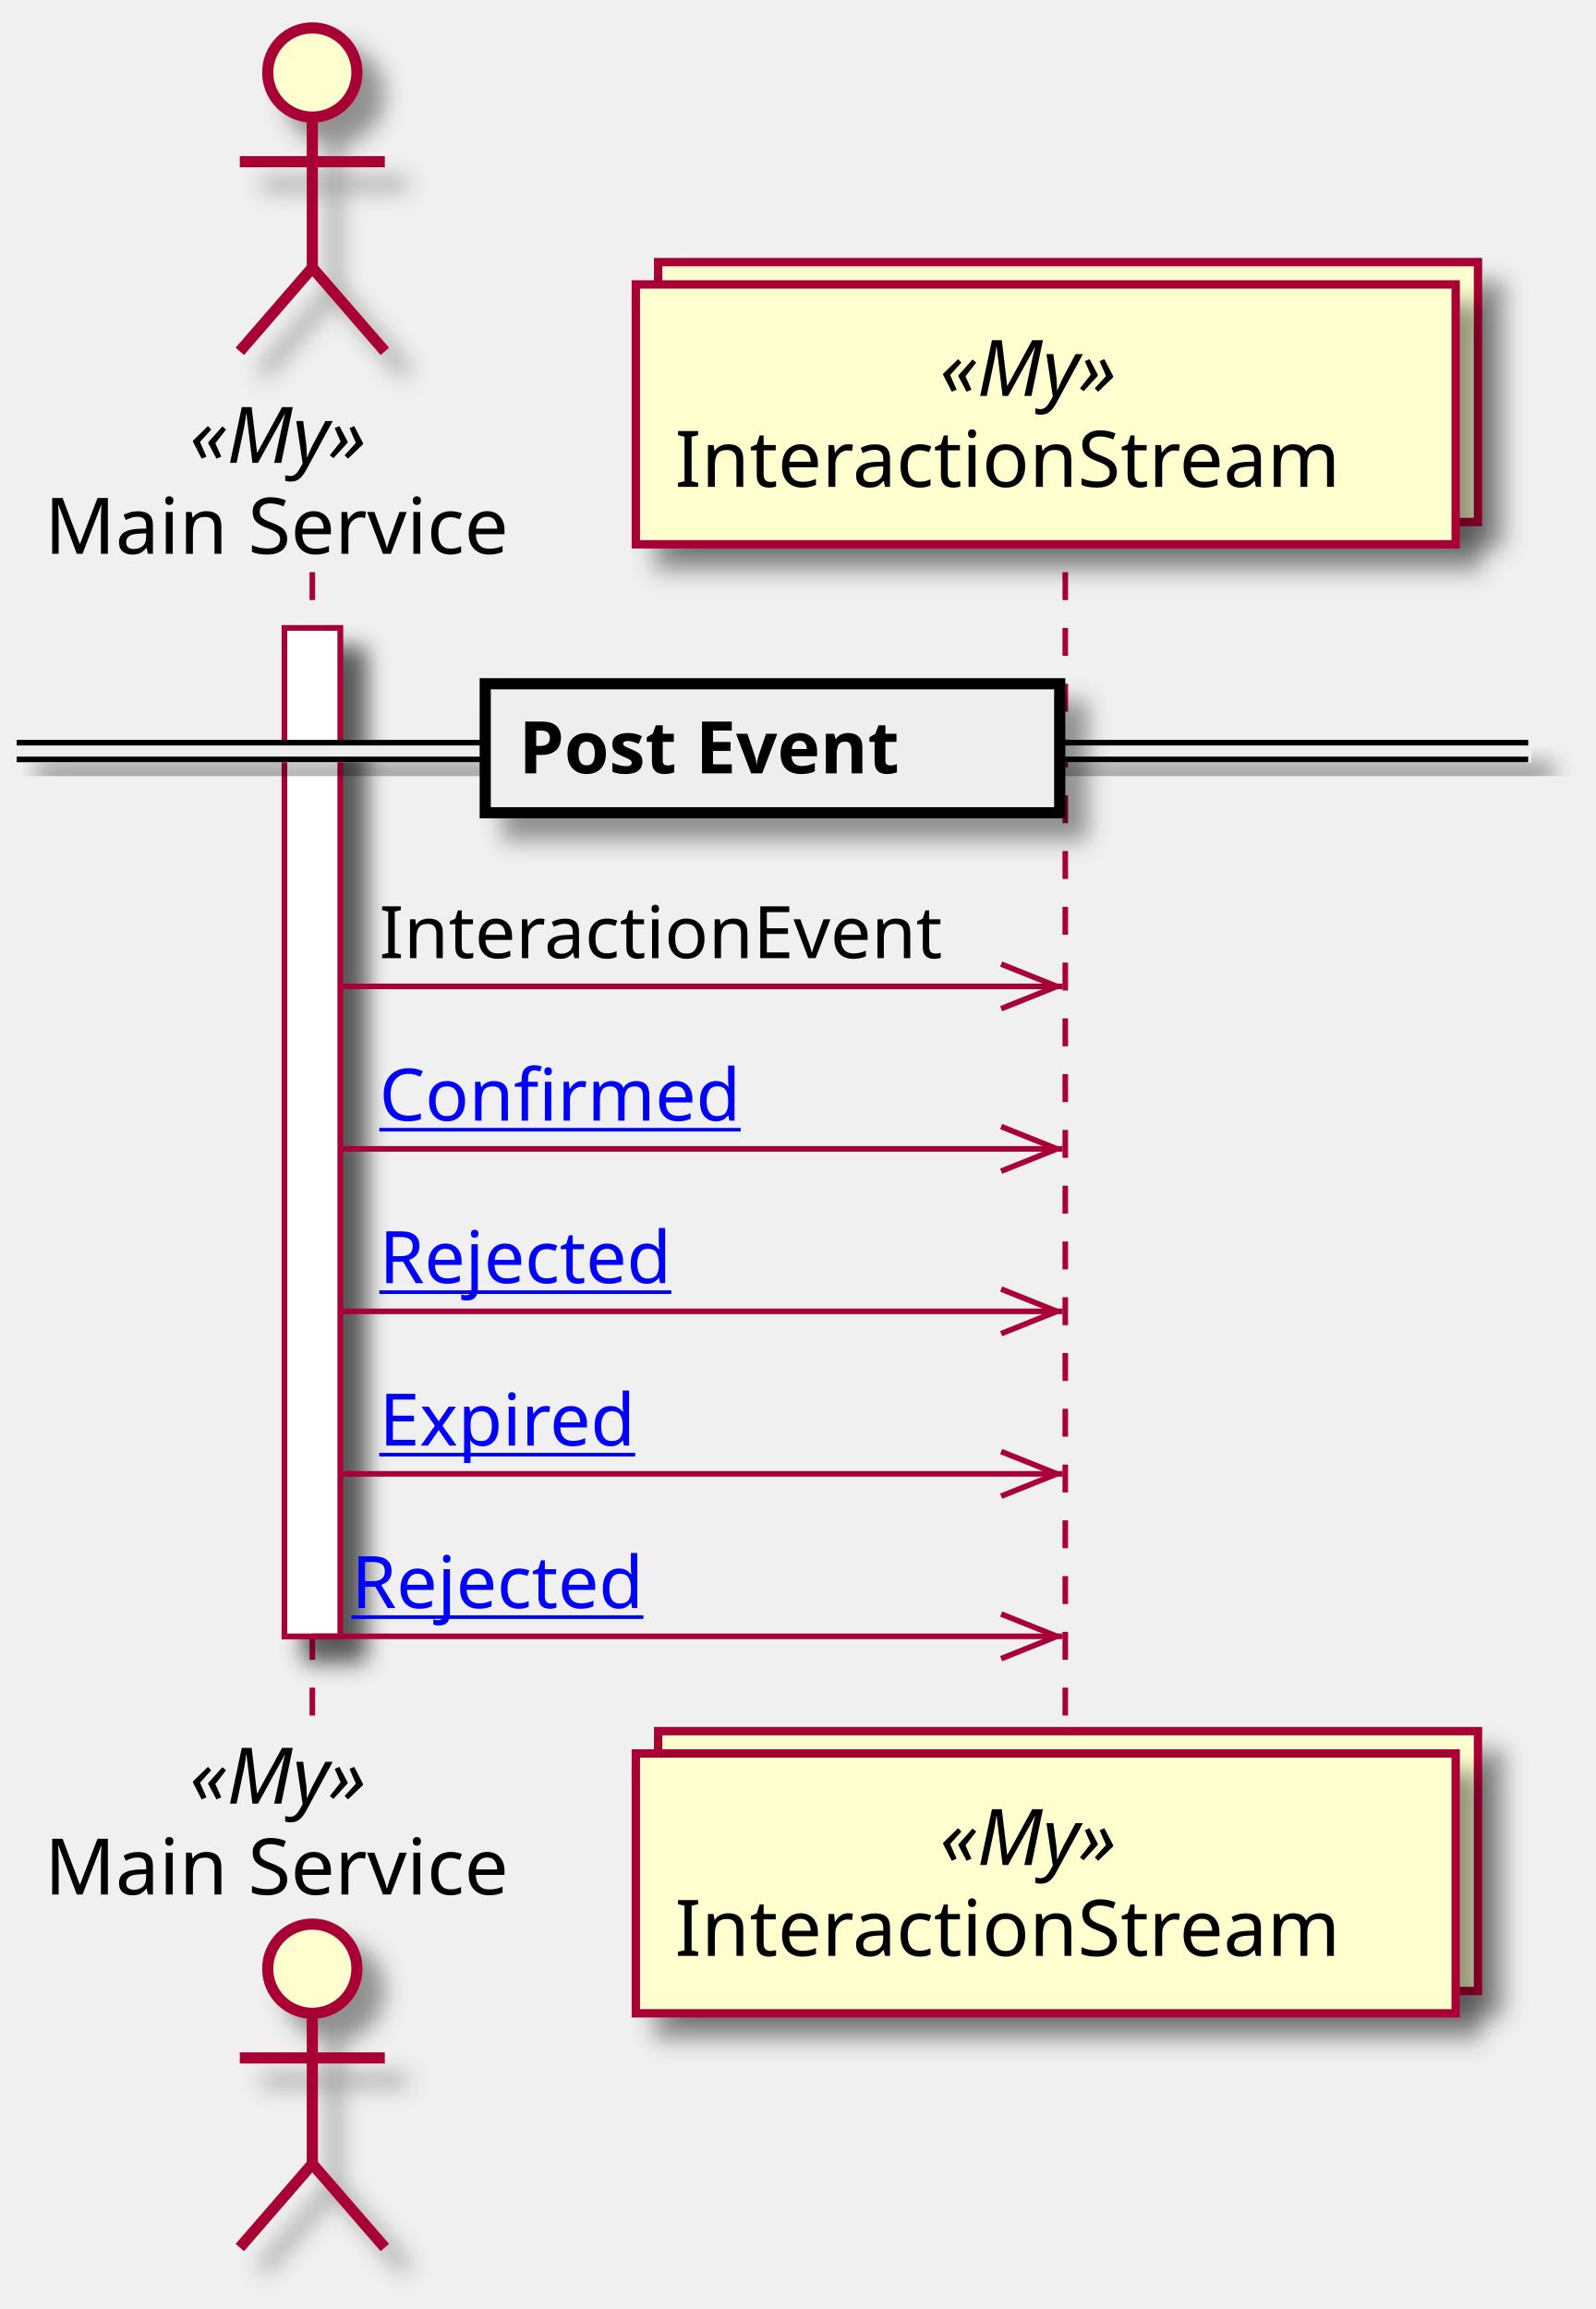
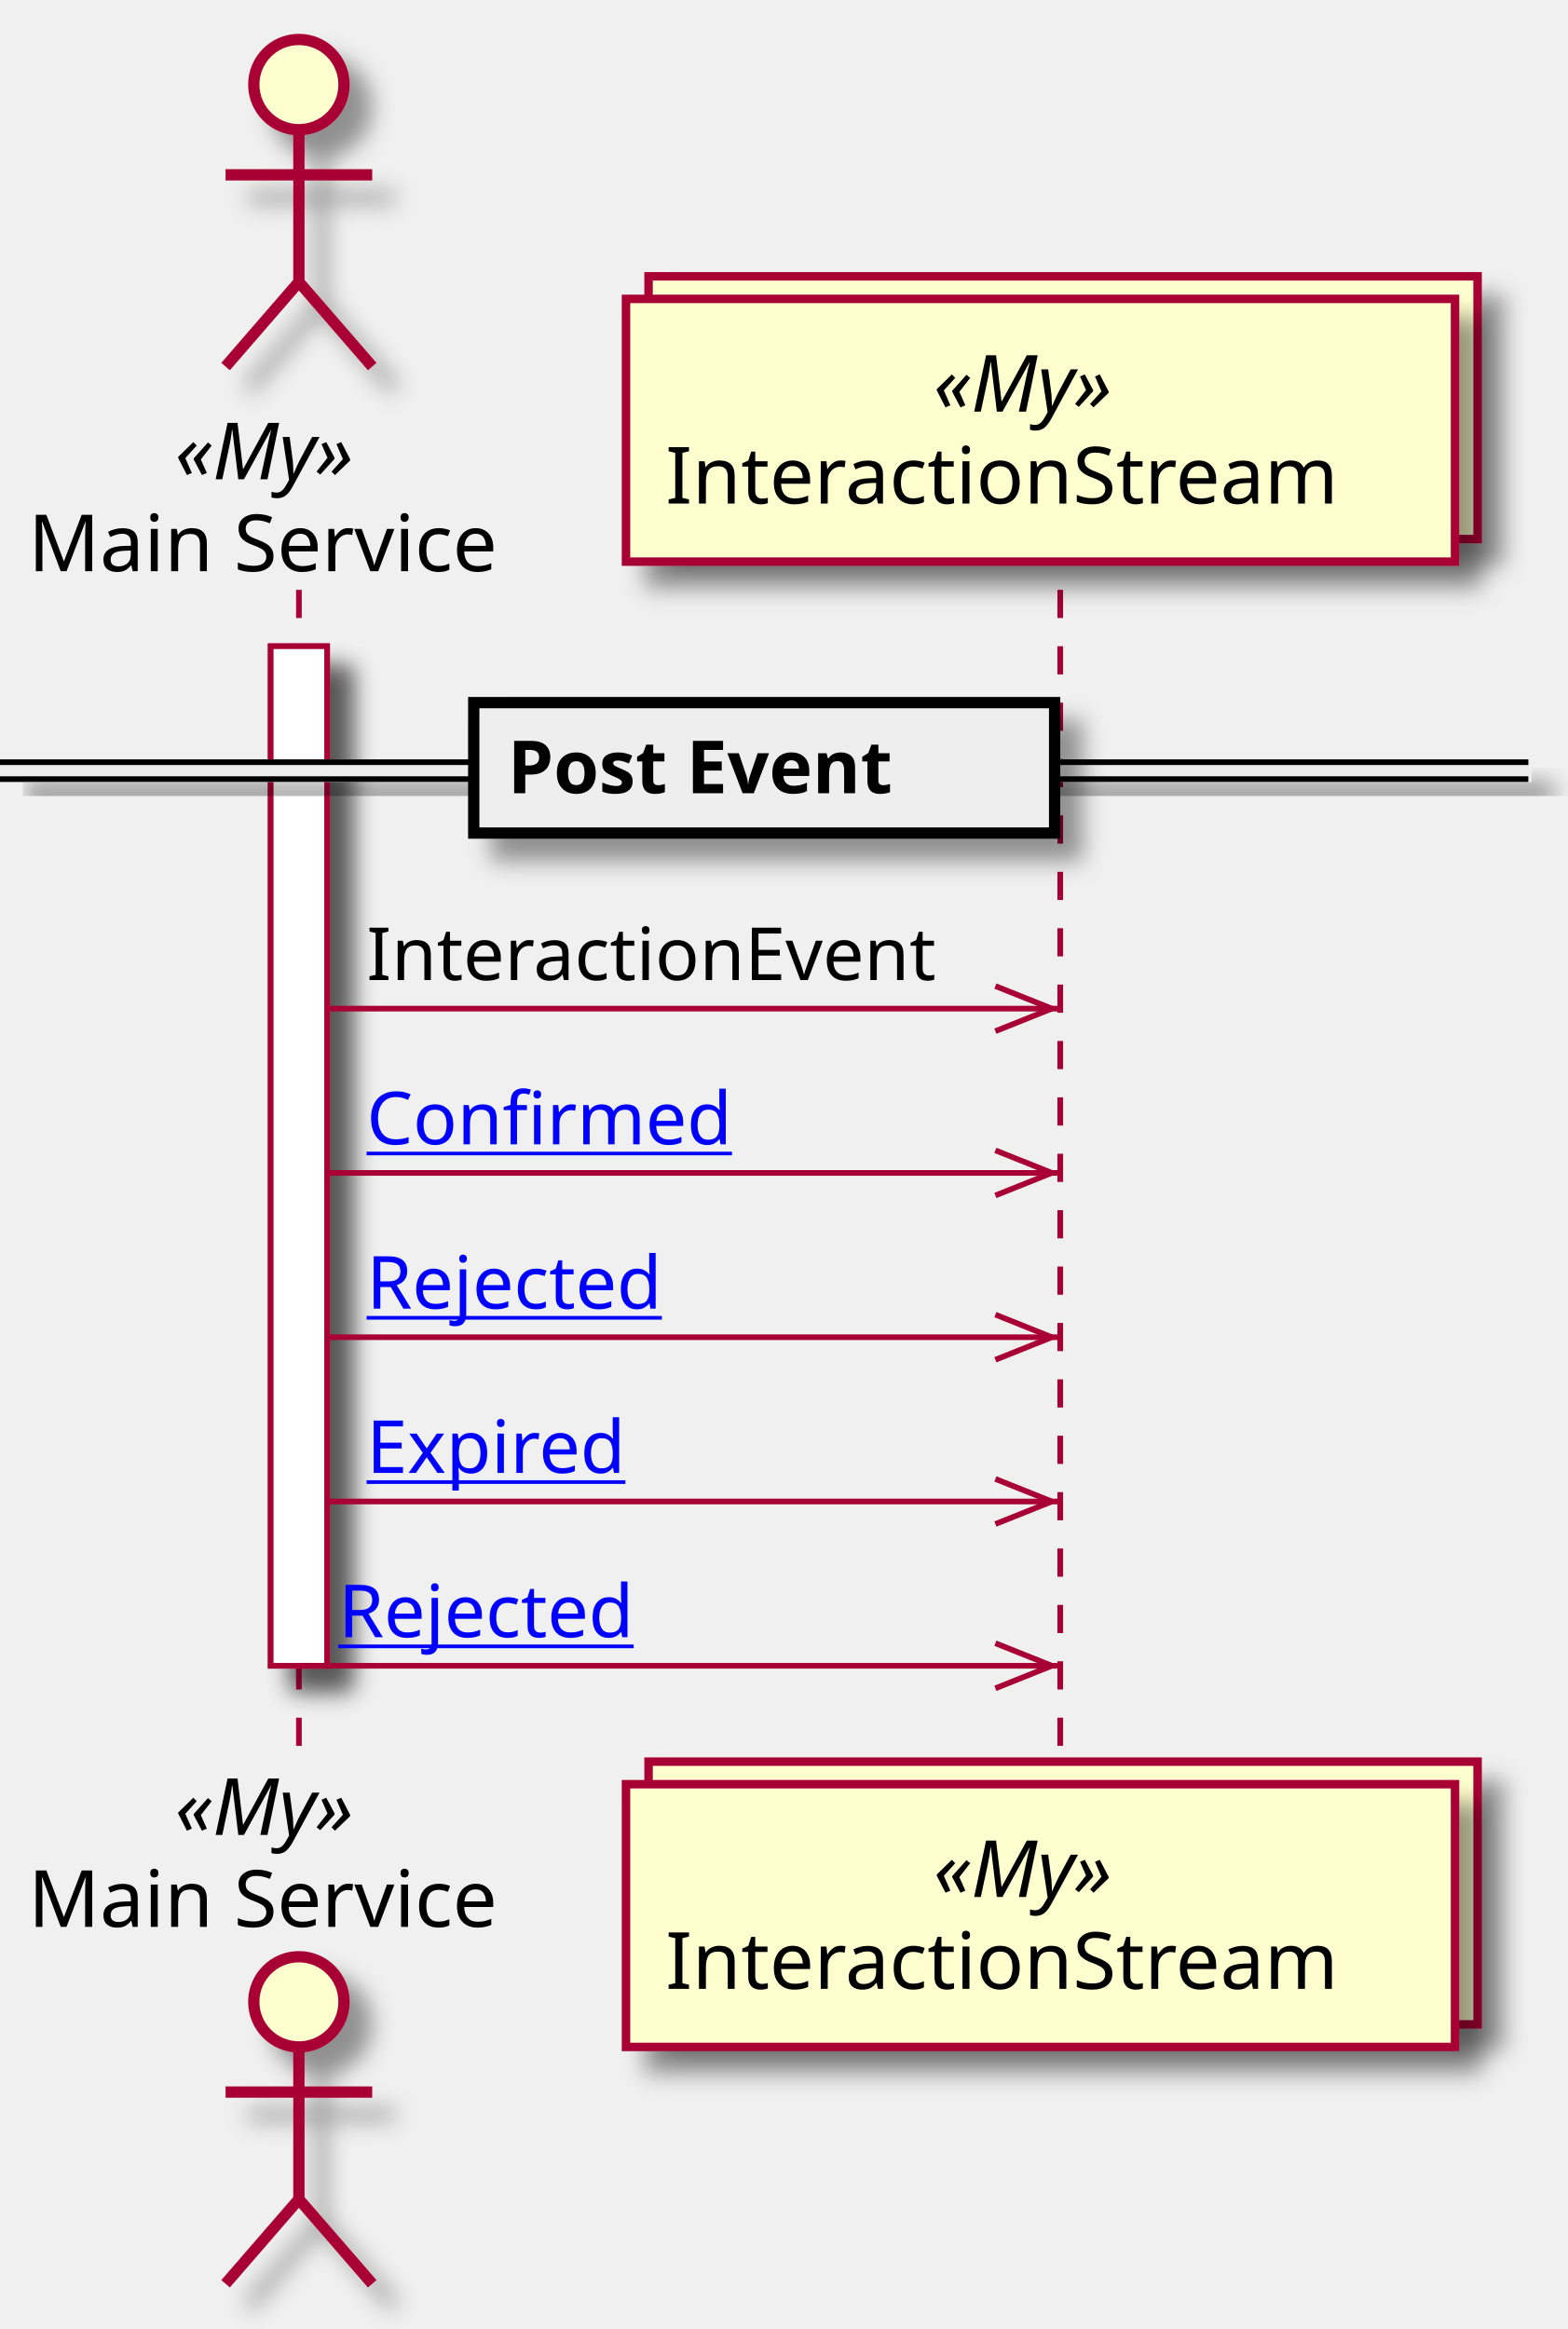
- <svg xmlns="http://www.w3.org/2000/svg" xmlns:xlink="http://www.w3.org/1999/xlink" contentScriptType="application/ecmascript" contentStyleType="text/css" height="414px" preserveAspectRatio="none" style="width:286px;height:414px;" version="1.1" viewBox="0 0 286 414" width="286px" zoomAndPan="magnify">
+ <svg xmlns="http://www.w3.org/2000/svg" xmlns:xlink="http://www.w3.org/1999/xlink" contentScriptType="application/ecmascript" contentStyleType="text/css" height="413px" preserveAspectRatio="none" style="width:278px;height:413px;background:#FFFFFF;" version="1.1" viewBox="0 0 278 413" width="278px" zoomAndPan="magnify">
  <defs>
    <filter height="300%" id="f6dzk0utaa0hd" width="300%" x="-1" y="-1">
      <feGaussianBlur result="blurOut" stdDeviation="2.0" />
      <feColorMatrix in="blurOut" result="blurOut2" type="matrix" values="0 0 0 0 0 0 0 0 0 0 0 0 0 0 0 0 0 0 .4 0" />
      <feOffset dx="4.0" dy="4.0" in="blurOut2" result="blurOut3" />
      <feBlend in="SourceGraphic" in2="blurOut3" mode="normal" />
    </filter>
  </defs>
  <g>
-     <rect fill="#FFFFFF" filter="url(#f6dzk0utaa0hd)" height="180.797" style="stroke: #A80036; stroke-width: 1.0;" width="10" x="51" y="112.594" />
-     <line style="stroke: #A80036; stroke-width: 1.0; stroke-dasharray: 5.0,5.0;" x1="56" x2="56" y1="102.594" y2="311.391" />
-     <line style="stroke: #A80036; stroke-width: 1.0; stroke-dasharray: 5.0,5.0;" x1="191" x2="191" y1="102.594" y2="311.391" />
-     <text fill="#000000" font-family="sans-serif" font-size="14" font-style="italic" lengthAdjust="spacingAndGlyphs" textLength="38" x="34" y="82.995">«My»</text>
-     <text fill="#000000" font-family="sans-serif" font-size="14" lengthAdjust="spacingAndGlyphs" textLength="90" x="8" y="99.292">Main Service</text>
-     <ellipse cx="56" cy="13" fill="#FEFECE" filter="url(#f6dzk0utaa0hd)" rx="8" ry="8" style="stroke: #A80036; stroke-width: 2.0;" />
-     <path d="M56,21 L56,48 M43,29 L69,29 M56,48 L43,63 M56,48 L69,63 " fill="none" filter="url(#f6dzk0utaa0hd)" style="stroke: #A80036; stroke-width: 2.0;" />
-     <text fill="#000000" font-family="sans-serif" font-size="14" font-style="italic" lengthAdjust="spacingAndGlyphs" textLength="38" x="34" y="323.386">«My»</text>
-     <text fill="#000000" font-family="sans-serif" font-size="14" lengthAdjust="spacingAndGlyphs" textLength="90" x="8" y="339.683">Main Service</text>
-     <ellipse cx="56" cy="352.984" fill="#FEFECE" filter="url(#f6dzk0utaa0hd)" rx="8" ry="8" style="stroke: #A80036; stroke-width: 2.0;" />
-     <path d="M56,360.984 L56,387.984 M43,368.984 L69,368.984 M56,387.984 L43,402.984 M56,387.984 L69,402.984 " fill="none" filter="url(#f6dzk0utaa0hd)" style="stroke: #A80036; stroke-width: 2.0;" />
-     <rect fill="#FEFECE" filter="url(#f6dzk0utaa0hd)" height="46.594" style="stroke: #A80036; stroke-width: 1.5;" width="147" x="118" y="47" />
-     <rect fill="#FEFECE" filter="url(#f6dzk0utaa0hd)" height="46.594" style="stroke: #A80036; stroke-width: 1.5;" width="147" x="114" y="51" />
-     <text fill="#000000" font-family="sans-serif" font-size="14" font-style="italic" lengthAdjust="spacingAndGlyphs" textLength="38" x="168.5" y="70.995">«My»</text>
-     <text fill="#000000" font-family="sans-serif" font-size="14" lengthAdjust="spacingAndGlyphs" textLength="133" x="121" y="87.292">InteractionStream</text>
-     <rect fill="#FEFECE" filter="url(#f6dzk0utaa0hd)" height="46.594" style="stroke: #A80036; stroke-width: 1.5;" width="147" x="118" y="310.391" />
-     <rect fill="#FEFECE" filter="url(#f6dzk0utaa0hd)" height="46.594" style="stroke: #A80036; stroke-width: 1.5;" width="147" x="114" y="314.391" />
-     <text fill="#000000" font-family="sans-serif" font-size="14" font-style="italic" lengthAdjust="spacingAndGlyphs" textLength="38" x="168.5" y="334.386">«My»</text>
-     <text fill="#000000" font-family="sans-serif" font-size="14" lengthAdjust="spacingAndGlyphs" textLength="133" x="121" y="350.683">InteractionStream</text>
-     <rect fill="#FFFFFF" filter="url(#f6dzk0utaa0hd)" height="180.797" style="stroke: #A80036; stroke-width: 1.0;" width="10" x="51" y="112.594" />
-     <rect fill="#EEEEEE" filter="url(#f6dzk0utaa0hd)" height="3" style="stroke: #EEEEEE; stroke-width: 1.0;" width="271" x="3" y="133.16" />
-     <line style="stroke: #000000; stroke-width: 1.0;" x1="3" x2="274" y1="133.16" y2="133.16" />
-     <line style="stroke: #000000; stroke-width: 1.0;" x1="3" x2="274" y1="136.16" y2="136.16" />
-     <rect fill="#EEEEEE" filter="url(#f6dzk0utaa0hd)" height="23.133" style="stroke: #000000; stroke-width: 2.0;" width="103" x="87" y="122.594" />
-     <text fill="#000000" font-family="sans-serif" font-size="13" font-weight="bold" lengthAdjust="spacingAndGlyphs" textLength="84" x="93" y="138.661">Post Event</text>
-     <line style="stroke: #A80036; stroke-width: 1.0;" x1="189.5" x2="179.5" y1="176.859" y2="172.859" />
-     <line style="stroke: #A80036; stroke-width: 1.0;" x1="189.5" x2="179.5" y1="176.859" y2="180.859" />
-     <line style="stroke: #A80036; stroke-width: 1.0;" x1="61" x2="190.5" y1="176.859" y2="176.859" />
-     <text fill="#000000" font-family="sans-serif" font-size="13" lengthAdjust="spacingAndGlyphs" textLength="105" x="68" y="171.793">InteractionEvent</text>
-     <line style="stroke: #A80036; stroke-width: 1.0;" x1="189.5" x2="179.5" y1="205.992" y2="201.992" />
-     <line style="stroke: #A80036; stroke-width: 1.0;" x1="189.5" x2="179.5" y1="205.992" y2="209.992" />
-     <line style="stroke: #A80036; stroke-width: 1.0;" x1="61" x2="190.5" y1="205.992" y2="205.992" />
+     <rect fill="#FFFFFF" filter="url(#f6dzk0utaa0hd)" height="180.797" style="stroke:#A80036;stroke-width:1.0;" width="10" x="48" y="114.594" />
+     <line style="stroke:#A80036;stroke-width:1.0;stroke-dasharray:5.0,5.0;" x1="53" x2="53" y1="104.594" y2="313.391" />
+     <line style="stroke:#A80036;stroke-width:1.0;stroke-dasharray:5.0,5.0;" x1="188" x2="188" y1="104.594" y2="313.391" />
+     <text fill="#000000" font-family="sans-serif" font-size="14" font-style="italic" lengthAdjust="spacing" textLength="38" x="31" y="84.995">«My»</text>
+     <text fill="#000000" font-family="sans-serif" font-size="14" lengthAdjust="spacing" textLength="90" x="5" y="101.292">Main Service</text>
+     <ellipse cx="53" cy="15" fill="#FEFECE" filter="url(#f6dzk0utaa0hd)" rx="8" ry="8" style="stroke:#A80036;stroke-width:2.0;" />
+     <path d="M53,23 L53,50 M40,31 L66,31 M53,50 L40,65 M53,50 L66,65 " fill="none" filter="url(#f6dzk0utaa0hd)" style="stroke:#A80036;stroke-width:2.0;" />
+     <text fill="#000000" font-family="sans-serif" font-size="14" font-style="italic" lengthAdjust="spacing" textLength="38" x="31" y="325.386">«My»</text>
+     <text fill="#000000" font-family="sans-serif" font-size="14" lengthAdjust="spacing" textLength="90" x="5" y="341.683">Main Service</text>
+     <ellipse cx="53" cy="354.984" fill="#FEFECE" filter="url(#f6dzk0utaa0hd)" rx="8" ry="8" style="stroke:#A80036;stroke-width:2.0;" />
+     <path d="M53,362.984 L53,389.984 M40,370.984 L66,370.984 M53,389.984 L40,404.984 M53,389.984 L66,404.984 " fill="none" filter="url(#f6dzk0utaa0hd)" style="stroke:#A80036;stroke-width:2.0;" />
+     <rect fill="#FEFECE" filter="url(#f6dzk0utaa0hd)" height="46.594" style="stroke:#A80036;stroke-width:1.5;" width="147" x="115" y="49" />
+     <rect fill="#FEFECE" filter="url(#f6dzk0utaa0hd)" height="46.594" style="stroke:#A80036;stroke-width:1.5;" width="147" x="111" y="53" />
+     <text fill="#000000" font-family="sans-serif" font-size="14" font-style="italic" lengthAdjust="spacing" textLength="38" x="165.5" y="72.995">«My»</text>
+     <text fill="#000000" font-family="sans-serif" font-size="14" lengthAdjust="spacing" textLength="133" x="118" y="89.292">InteractionStream</text>
+     <rect fill="#FEFECE" filter="url(#f6dzk0utaa0hd)" height="46.594" style="stroke:#A80036;stroke-width:1.5;" width="147" x="115" y="312.391" />
+     <rect fill="#FEFECE" filter="url(#f6dzk0utaa0hd)" height="46.594" style="stroke:#A80036;stroke-width:1.5;" width="147" x="111" y="316.391" />
+     <text fill="#000000" font-family="sans-serif" font-size="14" font-style="italic" lengthAdjust="spacing" textLength="38" x="165.5" y="336.386">«My»</text>
+     <text fill="#000000" font-family="sans-serif" font-size="14" lengthAdjust="spacing" textLength="133" x="118" y="352.683">InteractionStream</text>
+     <rect fill="#FFFFFF" filter="url(#f6dzk0utaa0hd)" height="180.797" style="stroke:#A80036;stroke-width:1.0;" width="10" x="48" y="114.594" />
+     <rect fill="#EEEEEE" filter="url(#f6dzk0utaa0hd)" height="3" style="stroke:#EEEEEE;stroke-width:1.0;" width="271" x="0" y="135.16" />
+     <line style="stroke:#000000;stroke-width:1.0;" x1="0" x2="271" y1="135.16" y2="135.16" />
+     <line style="stroke:#000000;stroke-width:1.0;" x1="0" x2="271" y1="138.16" y2="138.16" />
+     <rect fill="#EEEEEE" filter="url(#f6dzk0utaa0hd)" height="23.133" style="stroke:#000000;stroke-width:2.0;" width="103" x="84" y="124.594" />
+     <text fill="#000000" font-family="sans-serif" font-size="13" font-weight="bold" lengthAdjust="spacing" textLength="84" x="90" y="140.661">Post Event</text>
+     <line style="stroke:#A80036;stroke-width:1.0;" x1="186.5" x2="176.5" y1="178.859" y2="174.859" />
+     <line style="stroke:#A80036;stroke-width:1.0;" x1="186.5" x2="176.5" y1="178.859" y2="182.859" />
+     <line style="stroke:#A80036;stroke-width:1.0;" x1="58" x2="187.5" y1="178.859" y2="178.859" />
+     <text fill="#000000" font-family="sans-serif" font-size="13" lengthAdjust="spacing" textLength="105" x="65" y="173.793">InteractionEvent</text>
+     <line style="stroke:#A80036;stroke-width:1.0;" x1="186.5" x2="176.5" y1="207.992" y2="203.992" />
+     <line style="stroke:#A80036;stroke-width:1.0;" x1="186.5" x2="176.5" y1="207.992" y2="211.992" />
+     <line style="stroke:#A80036;stroke-width:1.0;" x1="58" x2="187.5" y1="207.992" y2="207.992" />
    <a href="" target="_top" title="InteractionEvent.Confirmed" xlink:actuate="onRequest" xlink:href="" xlink:show="new" xlink:title="InteractionEvent.Confirmed" xlink:type="simple">
-       <text fill="#0000FF" font-family="sans-serif" font-size="13" lengthAdjust="spacingAndGlyphs" text-decoration="underline" textLength="67" x="68" y="200.926">Confirmed</text>
+       <text fill="#0000FF" font-family="sans-serif" font-size="13" lengthAdjust="spacing" text-decoration="underline" textLength="67" x="65" y="202.926">Confirmed</text>
    </a>
-     <line style="stroke: #A80036; stroke-width: 1.0;" x1="189.5" x2="179.5" y1="235.125" y2="231.125" />
-     <line style="stroke: #A80036; stroke-width: 1.0;" x1="189.5" x2="179.5" y1="235.125" y2="239.125" />
-     <line style="stroke: #A80036; stroke-width: 1.0;" x1="61" x2="190.5" y1="235.125" y2="235.125" />
+     <line style="stroke:#A80036;stroke-width:1.0;" x1="186.5" x2="176.5" y1="237.125" y2="233.125" />
+     <line style="stroke:#A80036;stroke-width:1.0;" x1="186.5" x2="176.5" y1="237.125" y2="241.125" />
+     <line style="stroke:#A80036;stroke-width:1.0;" x1="58" x2="187.5" y1="237.125" y2="237.125" />
    <a href="" target="_top" title="InteractionEvent.Rejected" xlink:actuate="onRequest" xlink:href="" xlink:show="new" xlink:title="InteractionEvent.Rejected" xlink:type="simple">
-       <text fill="#0000FF" font-family="sans-serif" font-size="13" lengthAdjust="spacingAndGlyphs" text-decoration="underline" textLength="56" x="68" y="230.059">Rejected</text>
+       <text fill="#0000FF" font-family="sans-serif" font-size="13" lengthAdjust="spacing" text-decoration="underline" textLength="56" x="65" y="232.059">Rejected</text>
    </a>
-     <line style="stroke: #A80036; stroke-width: 1.0;" x1="189.5" x2="179.5" y1="264.258" y2="260.258" />
-     <line style="stroke: #A80036; stroke-width: 1.0;" x1="189.5" x2="179.5" y1="264.258" y2="268.258" />
-     <line style="stroke: #A80036; stroke-width: 1.0;" x1="61" x2="190.5" y1="264.258" y2="264.258" />
+     <line style="stroke:#A80036;stroke-width:1.0;" x1="186.5" x2="176.5" y1="266.258" y2="262.258" />
+     <line style="stroke:#A80036;stroke-width:1.0;" x1="186.5" x2="176.5" y1="266.258" y2="270.258" />
+     <line style="stroke:#A80036;stroke-width:1.0;" x1="58" x2="187.5" y1="266.258" y2="266.258" />
    <a href="" target="_top" title="InteractionEvent.Rejected.Expired" xlink:actuate="onRequest" xlink:href="" xlink:show="new" xlink:title="InteractionEvent.Rejected.Expired" xlink:type="simple">
-       <text fill="#0000FF" font-family="sans-serif" font-size="13" lengthAdjust="spacingAndGlyphs" text-decoration="underline" textLength="48" x="68" y="259.192">Expired</text>
+       <text fill="#0000FF" font-family="sans-serif" font-size="13" lengthAdjust="spacing" text-decoration="underline" textLength="48" x="65" y="261.192">Expired</text>
    </a>
-     <line style="stroke: #A80036; stroke-width: 1.0;" x1="189.5" x2="179.5" y1="293.391" y2="289.391" />
-     <line style="stroke: #A80036; stroke-width: 1.0;" x1="189.5" x2="179.5" y1="293.391" y2="297.391" />
-     <line style="stroke: #A80036; stroke-width: 1.0;" x1="56" x2="190.5" y1="293.391" y2="293.391" />
+     <line style="stroke:#A80036;stroke-width:1.0;" x1="186.5" x2="176.5" y1="295.391" y2="291.391" />
+     <line style="stroke:#A80036;stroke-width:1.0;" x1="186.5" x2="176.5" y1="295.391" y2="299.391" />
+     <line style="stroke:#A80036;stroke-width:1.0;" x1="53" x2="187.5" y1="295.391" y2="295.391" />
    <a href="" target="_top" title="InteractionEvent.Rejected.Rejected" xlink:actuate="onRequest" xlink:href="" xlink:show="new" xlink:title="InteractionEvent.Rejected.Rejected" xlink:type="simple">
-       <text fill="#0000FF" font-family="sans-serif" font-size="13" lengthAdjust="spacingAndGlyphs" text-decoration="underline" textLength="56" x="63" y="288.325">Rejected</text>
+       <text fill="#0000FF" font-family="sans-serif" font-size="13" lengthAdjust="spacing" text-decoration="underline" textLength="56" x="60" y="290.325">Rejected</text>
    </a>
  </g>
</svg>
